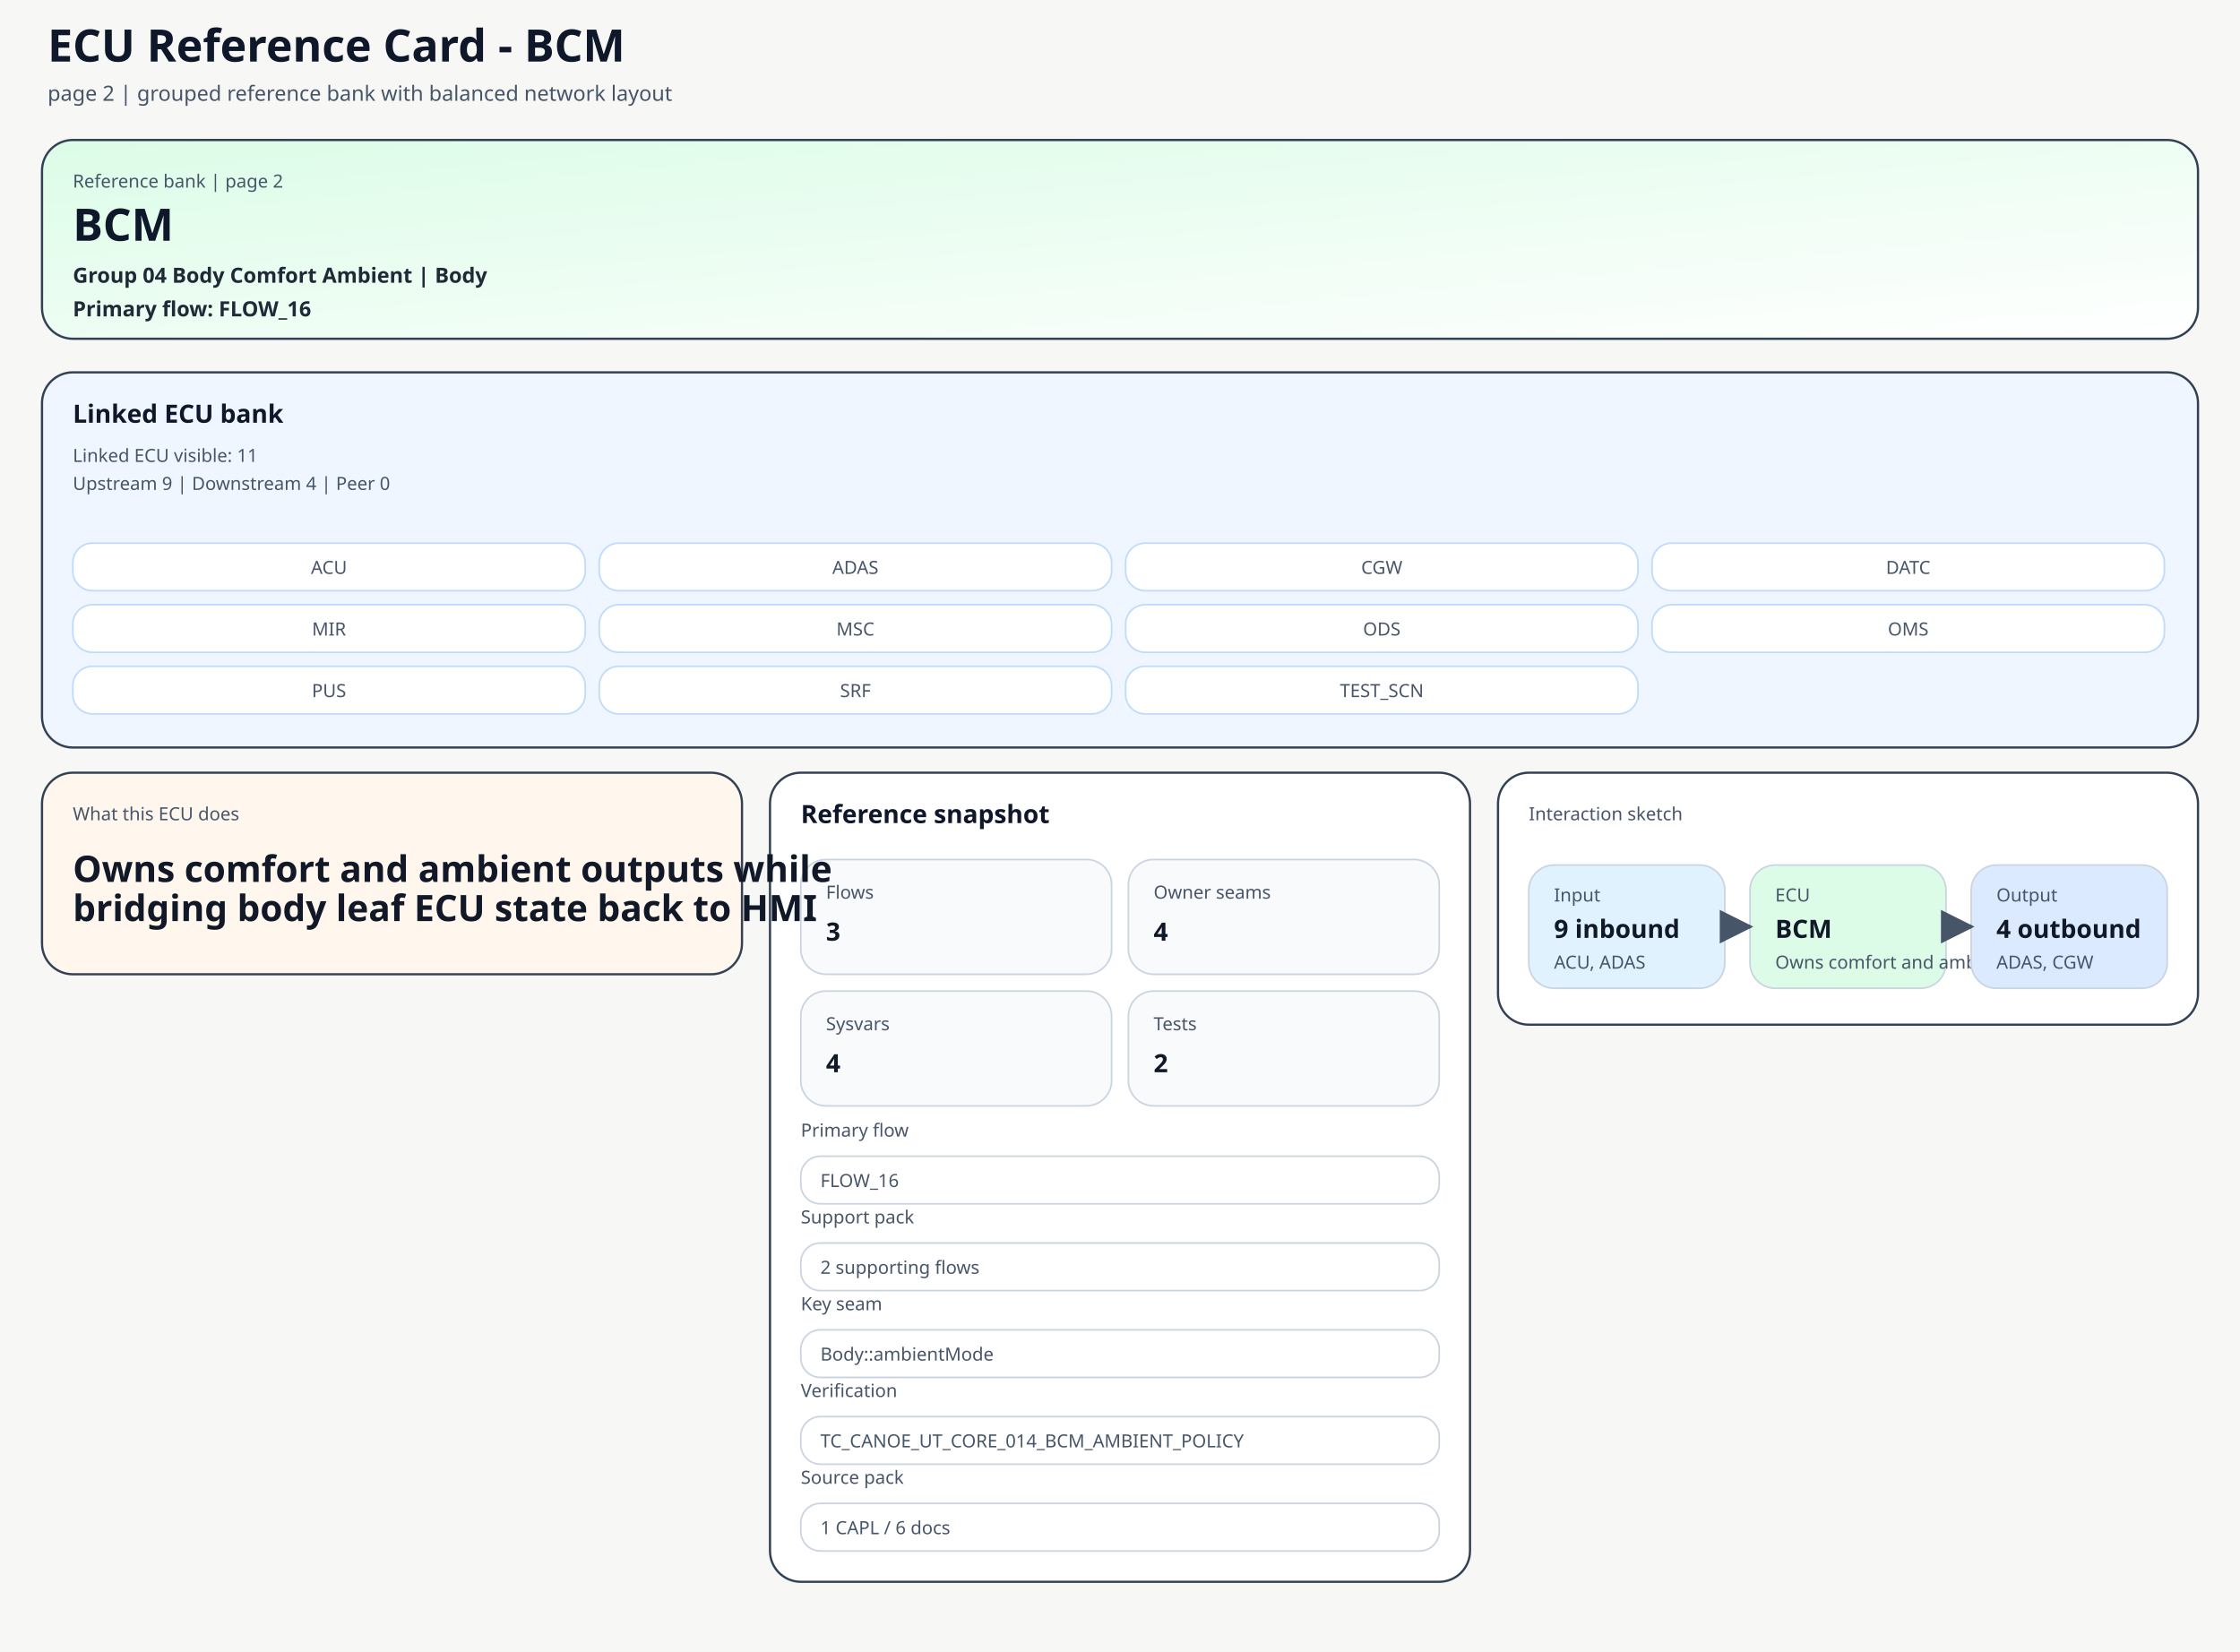
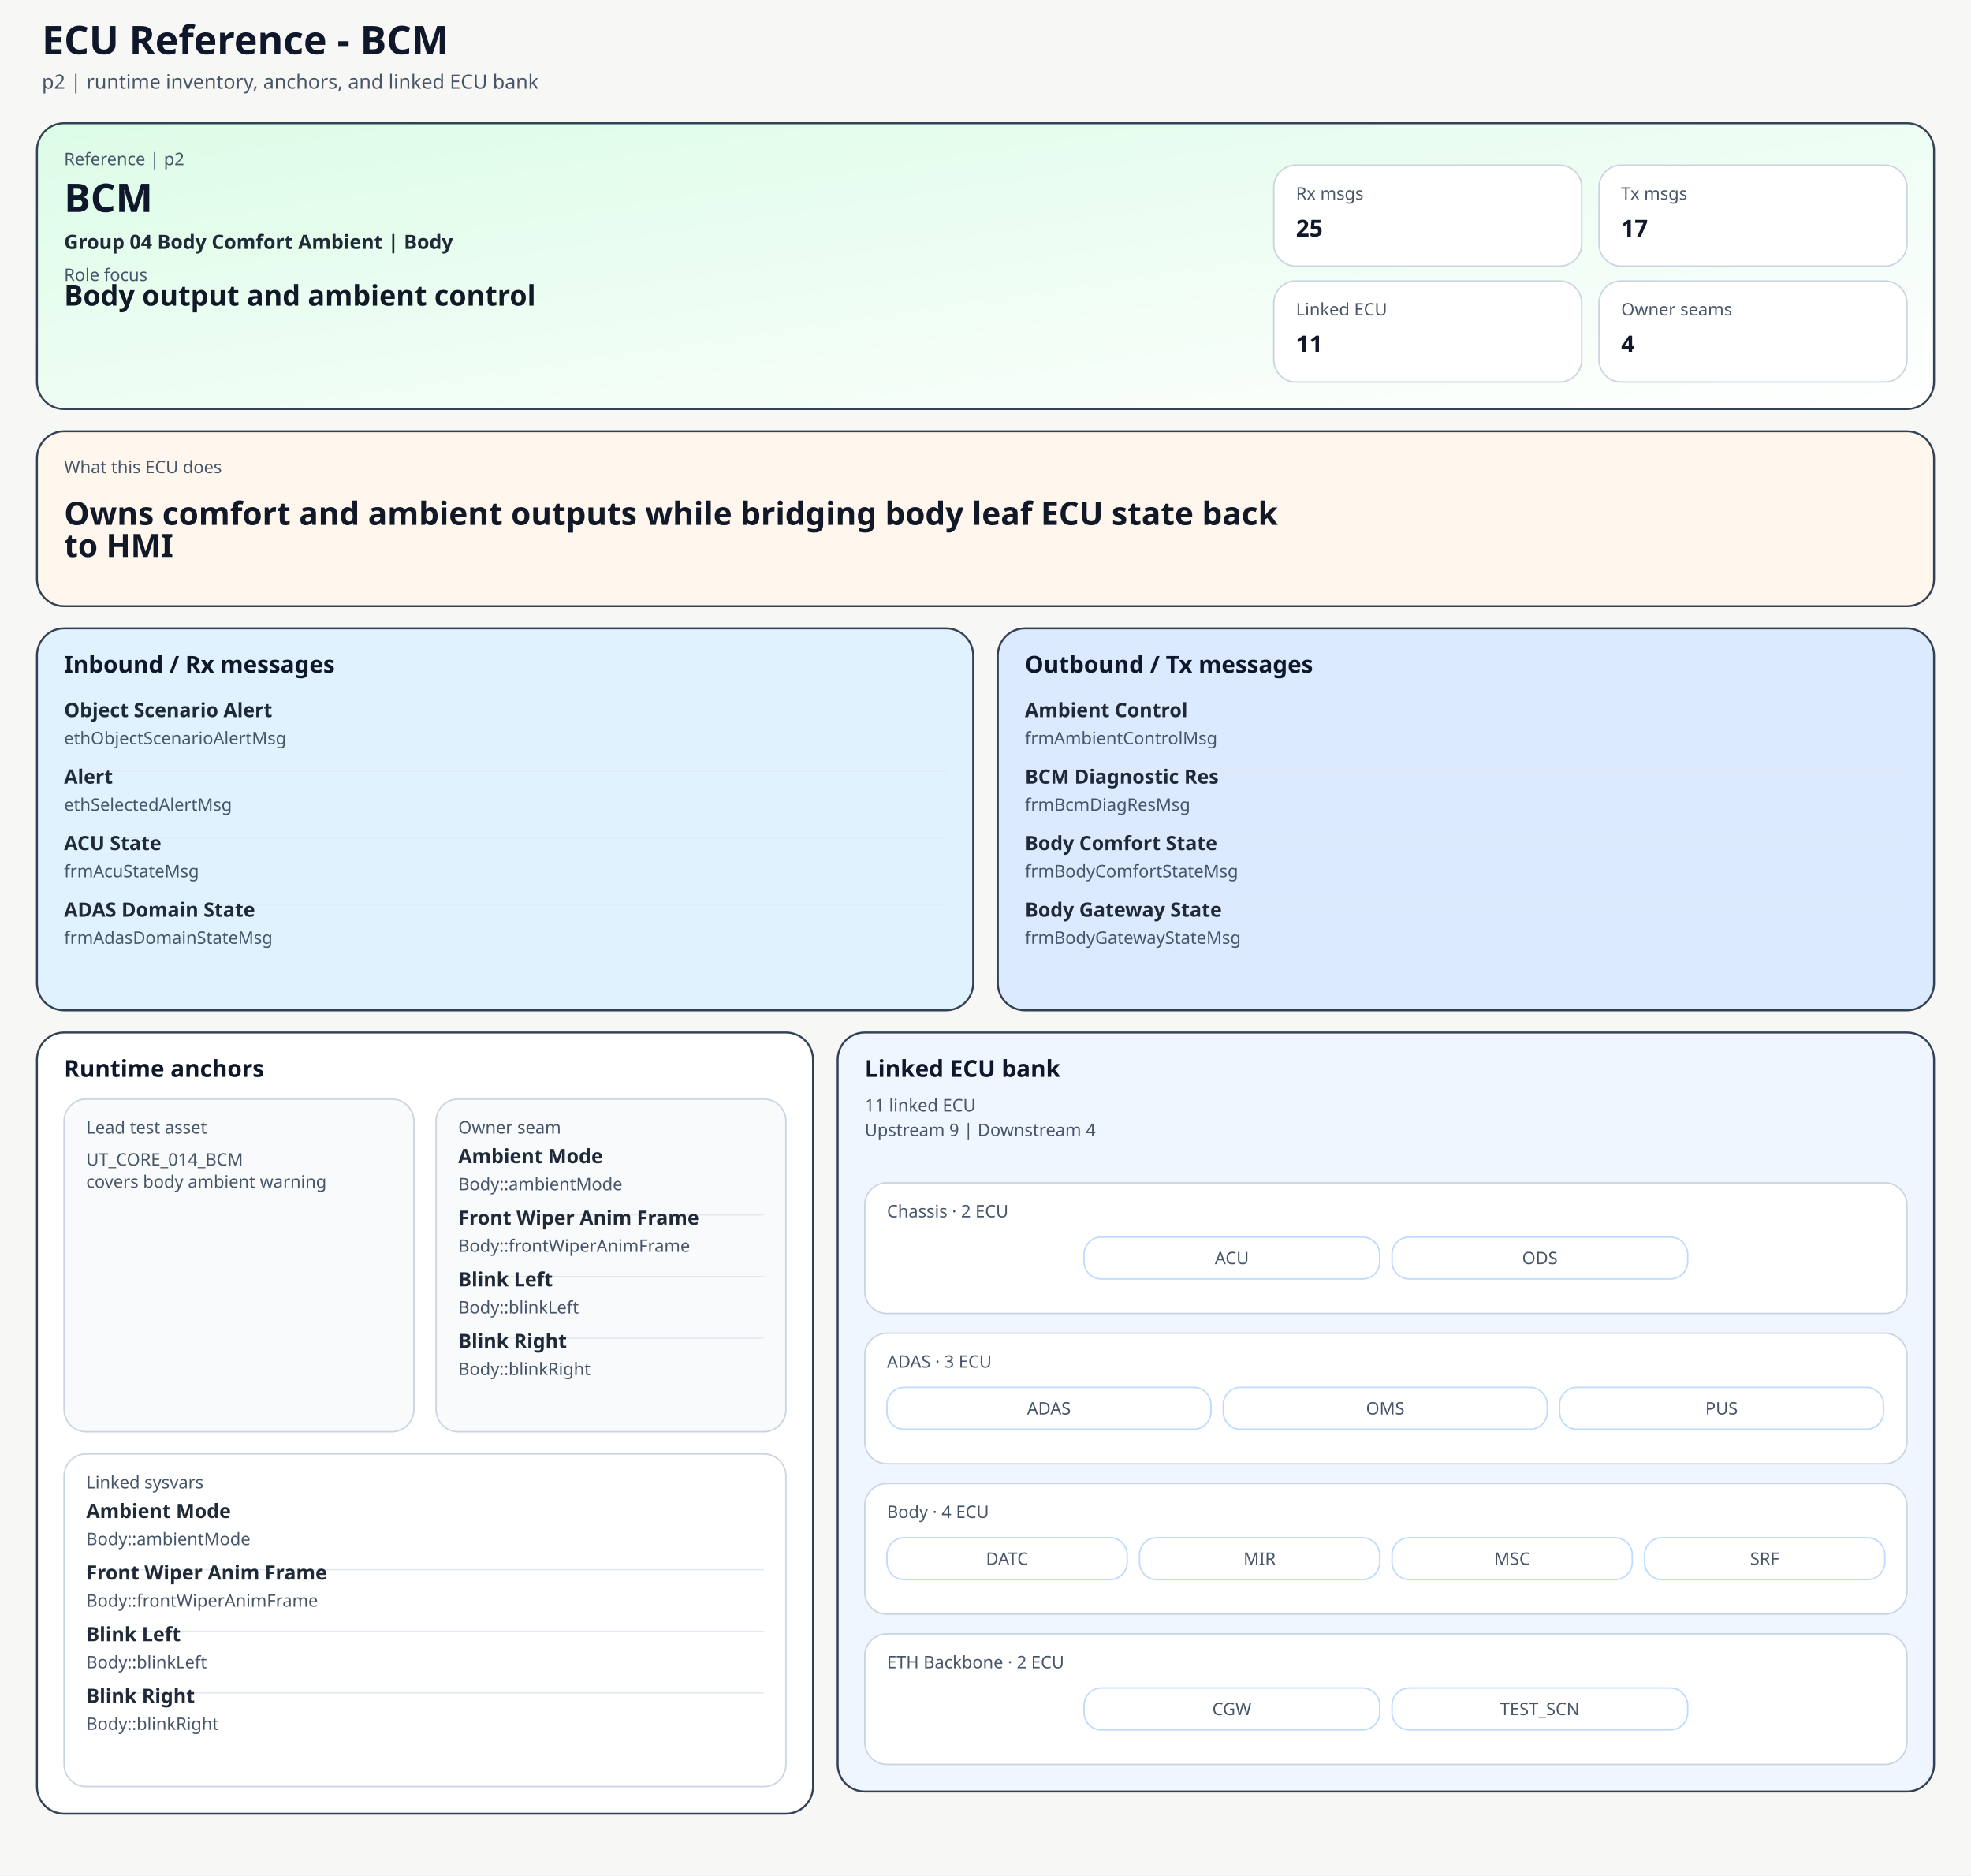
- <svg xmlns="http://www.w3.org/2000/svg" width="1600" height="1180" viewBox="0 0 1600 1180">
+ <svg xmlns="http://www.w3.org/2000/svg" width="1600" height="1522" viewBox="0 0 1600 1522">
  <defs>
    <linearGradient id="heroGradient" x1="0%" y1="0%" x2="100%" y2="100%">
      <stop offset="0%" stop-color="#dcfce7" />
      <stop offset="100%" stop-color="#ffffff" />
    </linearGradient>
    <marker id="arrow" viewBox="0 0 10 10" refX="9" refY="5" markerWidth="8" markerHeight="8" orient="auto-start-reverse">
      <path d="M 0 0 L 10 5 L 0 10 z" fill="#475569" />
    </marker>
  </defs>
  <style>
    .bg { fill: #f7f7f5; }
    .title { font: 700 32px 'Segoe UI', sans-serif; fill: #0f172a; }
-     .sub { font: 500 15px 'Segoe UI', sans-serif; fill: #475569; }
-     .label { font: 700 18px 'Segoe UI', sans-serif; fill: #0f172a; }
-     .text { font: 600 15px 'Segoe UI', sans-serif; fill: #1f2937; }
-     .small { font: 500 13px 'Segoe UI', sans-serif; fill: #475569; }
+     .sub { font: 500 16px 'Segoe UI', sans-serif; fill: #475569; }
+     .label { font: 700 19px 'Segoe UI', sans-serif; fill: #0f172a; }
+     .text { font: 600 16px 'Segoe UI', sans-serif; fill: #1f2937; }
+     .small { font: 500 14px 'Segoe UI', sans-serif; fill: #475569; }
+     .heroRole { font: 700 23px 'Segoe UI', sans-serif; fill: #111827; }
    .statement { font: 700 26px 'Segoe UI', sans-serif; fill: #111827; }
-     .node { font: 700 18px 'Segoe UI', sans-serif; fill: #111827; }
+     .node { font: 700 19px 'Segoe UI', sans-serif; fill: #111827; }
    .box { rx: 22; ry: 22; stroke: #334155; stroke-width: 1.6; }
    .lane { stroke: #64748b; stroke-width: 3; fill: none; marker-end: url(#arrow); }
  </style>
-   <rect x="0" y="0" width="1600" height="1180" class="bg" />
-   <text x="34" y="44" class="title">ECU Reference Card - BCM</text>
-   <text x="34" y="72" class="sub">page 2 | grouped reference bank with balanced network layout</text>
-   <rect x="30" y="100" width="1540" height="142" class="box" fill="url(#heroGradient)" />
-   <text x="52" y="134" class="small">Reference bank | page 2</text>
+   <rect x="0" y="0" width="1600" height="1522" class="bg" />
+   <text x="34" y="44" class="title">ECU Reference - BCM</text>
+   <text x="34" y="72" class="sub">p2 | runtime inventory, anchors, and linked ECU bank</text>
+   <rect x="30" y="100" width="1540" height="232" class="box" fill="url(#heroGradient)" />
+   <text x="52" y="134" class="small">Reference | p2</text>
  <text x="52" y="172" class="title">BCM</text>
  <text x="52" y="202" class="text">Group 04 Body Comfort Ambient | Body</text>
-   <text x="52" y="226" class="text">Primary flow: FLOW_16</text>
-   <rect x="30" y="266" width="1540" height="268" class="box" fill="#eff6ff" />
-   <text x="52" y="302" class="label">Linked ECU bank</text>
-   <text x="52" y="330" class="small">Linked ECU visible: 11</text>
-   <text x="52" y="350" class="small">Upstream 9 | Downstream 4 | Peer 0</text>
-   <rect x="52" y="388" width="366" height="34" rx="14" ry="14" fill="#ffffff" stroke="#bfdbfe" stroke-width="1.2" />
-   <text x="235.0" y="410" text-anchor="middle" class="small">ACU</text>
-   <rect x="428" y="388" width="366" height="34" rx="14" ry="14" fill="#ffffff" stroke="#bfdbfe" stroke-width="1.2" />
-   <text x="611.0" y="410" text-anchor="middle" class="small">ADAS</text>
-   <rect x="804" y="388" width="366" height="34" rx="14" ry="14" fill="#ffffff" stroke="#bfdbfe" stroke-width="1.2" />
-   <text x="987.0" y="410" text-anchor="middle" class="small">CGW</text>
-   <rect x="1180" y="388" width="366" height="34" rx="14" ry="14" fill="#ffffff" stroke="#bfdbfe" stroke-width="1.2" />
-   <text x="1363.0" y="410" text-anchor="middle" class="small">DATC</text>
-   <rect x="52" y="432" width="366" height="34" rx="14" ry="14" fill="#ffffff" stroke="#bfdbfe" stroke-width="1.2" />
-   <text x="235.0" y="454" text-anchor="middle" class="small">MIR</text>
-   <rect x="428" y="432" width="366" height="34" rx="14" ry="14" fill="#ffffff" stroke="#bfdbfe" stroke-width="1.2" />
-   <text x="611.0" y="454" text-anchor="middle" class="small">MSC</text>
-   <rect x="804" y="432" width="366" height="34" rx="14" ry="14" fill="#ffffff" stroke="#bfdbfe" stroke-width="1.2" />
-   <text x="987.0" y="454" text-anchor="middle" class="small">ODS</text>
-   <rect x="1180" y="432" width="366" height="34" rx="14" ry="14" fill="#ffffff" stroke="#bfdbfe" stroke-width="1.2" />
-   <text x="1363.0" y="454" text-anchor="middle" class="small">OMS</text>
-   <rect x="52" y="476" width="366" height="34" rx="14" ry="14" fill="#ffffff" stroke="#bfdbfe" stroke-width="1.2" />
-   <text x="235.0" y="498" text-anchor="middle" class="small">PUS</text>
-   <rect x="428" y="476" width="366" height="34" rx="14" ry="14" fill="#ffffff" stroke="#bfdbfe" stroke-width="1.2" />
-   <text x="611.0" y="498" text-anchor="middle" class="small">SRF</text>
-   <rect x="804" y="476" width="366" height="34" rx="14" ry="14" fill="#ffffff" stroke="#bfdbfe" stroke-width="1.2" />
-   <text x="987.0" y="498" text-anchor="middle" class="small">TEST_SCN</text>
-   <rect x="550" y="552" width="500" height="578" class="box" fill="#ffffff" />
-   <text x="572" y="588" class="label">Reference snapshot</text>
-   <rect x="572" y="614" width="222" height="82" rx="18" ry="18" fill="#f8fafc" stroke="#cbd5e1" stroke-width="1.2" />
-   <text x="590" y="642" class="small">Flows</text>
-   <text x="590" y="672" class="node">3</text>
-   <rect x="806" y="614" width="222" height="82" rx="18" ry="18" fill="#f8fafc" stroke="#cbd5e1" stroke-width="1.2" />
-   <text x="824" y="642" class="small">Owner seams</text>
-   <text x="824" y="672" class="node">4</text>
-   <rect x="572" y="708" width="222" height="82" rx="18" ry="18" fill="#f8fafc" stroke="#cbd5e1" stroke-width="1.2" />
-   <text x="590" y="736" class="small">Sysvars</text>
-   <text x="590" y="766" class="node">4</text>
-   <rect x="806" y="708" width="222" height="82" rx="18" ry="18" fill="#f8fafc" stroke="#cbd5e1" stroke-width="1.2" />
-   <text x="824" y="736" class="small">Tests</text>
-   <text x="824" y="766" class="node">2</text>
-   <text x="572" y="812" class="small">Primary flow</text>
-   <rect x="572" y="826" width="456" height="34" rx="14" ry="14" fill="#ffffff" stroke="#cbd5e1" stroke-width="1.2" />
-   <text x="586" y="848" class="small">FLOW_16</text>
-   <text x="572" y="874" class="small">Support pack</text>
-   <rect x="572" y="888" width="456" height="34" rx="14" ry="14" fill="#ffffff" stroke="#cbd5e1" stroke-width="1.2" />
-   <text x="586" y="910" class="small">2 supporting flows</text>
-   <text x="572" y="936" class="small">Key seam</text>
-   <rect x="572" y="950" width="456" height="34" rx="14" ry="14" fill="#ffffff" stroke="#cbd5e1" stroke-width="1.2" />
-   <text x="586" y="972" class="small">Body::ambientMode</text>
-   <text x="572" y="998" class="small">Verification</text>
-   <rect x="572" y="1012" width="456" height="34" rx="14" ry="14" fill="#ffffff" stroke="#cbd5e1" stroke-width="1.2" />
-   <text x="586" y="1034" class="small">TC_CANOE_UT_CORE_014_BCM_AMBIENT_POLICY</text>
-   <text x="572" y="1060" class="small">Source pack</text>
-   <rect x="572" y="1074" width="456" height="34" rx="14" ry="14" fill="#ffffff" stroke="#cbd5e1" stroke-width="1.2" />
-   <text x="586" y="1096" class="small">1 CAPL / 6 docs</text>
-   <rect x="30" y="552" width="500" height="144" class="box" fill="#fff7ed" />
-   <text x="52" y="586" class="small">What this ECU does</text>
-   <text x="52" y="630" class="statement">Owns comfort and ambient outputs while</text>
-   <text x="52" y="658" class="statement">bridging body leaf ECU state back to HMI</text>
-   <rect x="1070" y="552" width="500" height="180" class="box" fill="#ffffff" />
-   <text x="1092" y="586" class="small">Interaction sketch</text>
-   <rect x="1092" y="618" width="140" height="88" rx="18" ry="18" fill="#e0f2fe" stroke="#cbd5e1" stroke-width="1.2" />
-   <text x="1110" y="644" class="small">Input</text>
-   <text x="1110" y="670" class="node">9 inbound</text>
-   <text x="1110" y="692" class="small">ACU, ADAS</text>
-   <rect x="1250" y="618" width="140" height="88" rx="18" ry="18" fill="#dcfce7" stroke="#cbd5e1" stroke-width="1.2" />
-   <text x="1268" y="644" class="small">ECU</text>
-   <text x="1268" y="670" class="node">BCM</text>
-   <text x="1268" y="692" class="small">Owns comfort and ambi…</text>
-   <rect x="1408" y="618" width="140" height="88" rx="18" ry="18" fill="#dbeafe" stroke="#cbd5e1" stroke-width="1.2" />
-   <text x="1426" y="644" class="small">Output</text>
-   <text x="1426" y="670" class="node">4 outbound</text>
-   <text x="1426" y="692" class="small">ADAS, CGW</text>
-   <line x1="1232" y1="662" x2="1250" y2="662" stroke="#64748b" stroke-width="3" marker-end="url(#arrow)" />
-   <line x1="1390" y1="662" x2="1408" y2="662" stroke="#64748b" stroke-width="3" marker-end="url(#arrow)" />
+   <text x="52" y="228" class="small">Role focus</text>
+   <text x="52" y="248" class="heroRole">Body output and ambient control</text>
+   <rect x="1034" y="134" width="250" height="82" rx="18" ry="18" fill="#ffffff" stroke="#cbd5e1" stroke-width="1.2" />
+   <text x="1052" y="162" class="small">Rx msgs</text>
+   <text x="1052" y="192" class="node">25</text>
+   <rect x="1298" y="134" width="250" height="82" rx="18" ry="18" fill="#ffffff" stroke="#cbd5e1" stroke-width="1.2" />
+   <text x="1316" y="162" class="small">Tx msgs</text>
+   <text x="1316" y="192" class="node">17</text>
+   <rect x="1034" y="228" width="250" height="82" rx="18" ry="18" fill="#ffffff" stroke="#cbd5e1" stroke-width="1.2" />
+   <text x="1052" y="256" class="small">Linked ECU</text>
+   <text x="1052" y="286" class="node">11</text>
+   <rect x="1298" y="228" width="250" height="82" rx="18" ry="18" fill="#ffffff" stroke="#cbd5e1" stroke-width="1.2" />
+   <text x="1316" y="256" class="small">Owner seams</text>
+   <text x="1316" y="286" class="node">4</text>
+   <rect x="30" y="350" width="1540" height="142" class="box" fill="#fff7ed" />
+   <text x="52" y="384" class="small">What this ECU does</text>
+   <text x="52" y="426" class="statement">Owns comfort and ambient outputs while bridging body leaf ECU state back</text>
+   <text x="52" y="452" class="statement">to HMI</text>
+   <rect x="30" y="510" width="760" height="310" class="box" fill="#e0f2fe" />
+   <text x="52" y="546" class="label">Inbound / Rx messages</text>
+   <text x="52" y="582" class="text">Object Scenario Alert</text>
+   <text x="52" y="604" class="small">ethObjectScenarioAlertMsg</text>
+   <line x1="52" y1="626" x2="768" y2="626" stroke="#e2e8f0" stroke-width="1.0" />
+   <text x="52" y="636" class="text">Alert</text>
+   <text x="52" y="658" class="small">ethSelectedAlertMsg</text>
+   <line x1="52" y1="680" x2="768" y2="680" stroke="#e2e8f0" stroke-width="1.0" />
+   <text x="52" y="690" class="text">ACU State</text>
+   <text x="52" y="712" class="small">frmAcuStateMsg</text>
+   <line x1="52" y1="734" x2="768" y2="734" stroke="#e2e8f0" stroke-width="1.0" />
+   <text x="52" y="744" class="text">ADAS Domain State</text>
+   <text x="52" y="766" class="small">frmAdasDomainStateMsg</text>
+   <rect x="810" y="510" width="760" height="310" class="box" fill="#dbeafe" />
+   <text x="832" y="546" class="label">Outbound / Tx messages</text>
+   <text x="832" y="582" class="text">Ambient Control</text>
+   <text x="832" y="604" class="small">frmAmbientControlMsg</text>
+   <line x1="832" y1="626" x2="1548" y2="626" stroke="#e2e8f0" stroke-width="1.0" />
+   <text x="832" y="636" class="text">BCM Diagnostic Res</text>
+   <text x="832" y="658" class="small">frmBcmDiagResMsg</text>
+   <line x1="832" y1="680" x2="1548" y2="680" stroke="#e2e8f0" stroke-width="1.0" />
+   <text x="832" y="690" class="text">Body Comfort State</text>
+   <text x="832" y="712" class="small">frmBodyComfortStateMsg</text>
+   <line x1="832" y1="734" x2="1548" y2="734" stroke="#e2e8f0" stroke-width="1.0" />
+   <text x="832" y="744" class="text">Body Gateway State</text>
+   <text x="832" y="766" class="small">frmBodyGatewayStateMsg</text>
+   <rect x="30" y="838" width="630" height="634" class="box" fill="#ffffff" />
+   <text x="52" y="874" class="label">Runtime anchors</text>
+   <rect x="52" y="892" width="284" height="270" rx="18" ry="18" fill="#f8fafc" stroke="#cbd5e1" stroke-width="1.2" />
+   <text x="70" y="920" class="small">Lead test asset</text>
+   <text x="70" y="946" class="small">UT_CORE_014_BCM</text>
+   <text x="70" y="964" class="small">covers body ambient warning</text>
+   <rect x="354" y="892" width="284" height="270" rx="18" ry="18" fill="#f8fafc" stroke="#cbd5e1" stroke-width="1.2" />
+   <text x="372" y="920" class="small">Owner seam</text>
+   <text x="372" y="944" class="text">Ambient Mode</text>
+   <text x="372" y="966" class="small">Body::ambientMode</text>
+   <line x1="372" y1="986" x2="620" y2="986" stroke="#e2e8f0" stroke-width="1.0" />
+   <text x="372" y="994" class="text">Front Wiper Anim Frame</text>
+   <text x="372" y="1016" class="small">Body::frontWiperAnimFrame</text>
+   <line x1="372" y1="1036" x2="620" y2="1036" stroke="#e2e8f0" stroke-width="1.0" />
+   <text x="372" y="1044" class="text">Blink Left</text>
+   <text x="372" y="1066" class="small">Body::blinkLeft</text>
+   <line x1="372" y1="1086" x2="620" y2="1086" stroke="#e2e8f0" stroke-width="1.0" />
+   <text x="372" y="1094" class="text">Blink Right</text>
+   <text x="372" y="1116" class="small">Body::blinkRight</text>
+   <rect x="52" y="1180" width="586" height="270" rx="18" ry="18" fill="#ffffff" stroke="#cbd5e1" stroke-width="1.2" />
+   <text x="70" y="1208" class="small">Linked sysvars</text>
+   <text x="70" y="1232" class="text">Ambient Mode</text>
+   <text x="70" y="1254" class="small">Body::ambientMode</text>
+   <line x1="70" y1="1274" x2="620" y2="1274" stroke="#e2e8f0" stroke-width="1.0" />
+   <text x="70" y="1282" class="text">Front Wiper Anim Frame</text>
+   <text x="70" y="1304" class="small">Body::frontWiperAnimFrame</text>
+   <line x1="70" y1="1324" x2="620" y2="1324" stroke="#e2e8f0" stroke-width="1.0" />
+   <text x="70" y="1332" class="text">Blink Left</text>
+   <text x="70" y="1354" class="small">Body::blinkLeft</text>
+   <line x1="70" y1="1374" x2="620" y2="1374" stroke="#e2e8f0" stroke-width="1.0" />
+   <text x="70" y="1382" class="text">Blink Right</text>
+   <text x="70" y="1404" class="small">Body::blinkRight</text>
+   <rect x="680" y="838" width="890" height="616" class="box" fill="#eff6ff" />
+   <text x="702" y="874" class="label">Linked ECU bank</text>
+   <text x="702" y="902" class="small">11 linked ECU</text>
+   <text x="702" y="922" class="small">Upstream 9 | Downstream 4</text>
+   <rect x="702" y="960" width="846" height="106" rx="18" ry="18" fill="#ffffff" stroke="#cbd5e1" stroke-width="1.2" />
+   <text x="720" y="988" class="small">Chassis · 2 ECU</text>
+   <rect x="880" y="1004" width="240" height="34" rx="14" ry="14" fill="#ffffff" stroke="#bfdbfe" stroke-width="1.2" />
+   <text x="1000.0" y="1026" text-anchor="middle" class="small">ACU</text>
+   <rect x="1130" y="1004" width="240" height="34" rx="14" ry="14" fill="#ffffff" stroke="#bfdbfe" stroke-width="1.2" />
+   <text x="1250.0" y="1026" text-anchor="middle" class="small">ODS</text>
+   <rect x="702" y="1082" width="846" height="106" rx="18" ry="18" fill="#ffffff" stroke="#cbd5e1" stroke-width="1.2" />
+   <text x="720" y="1110" class="small">ADAS · 3 ECU</text>
+   <rect x="720" y="1126" width="263" height="34" rx="14" ry="14" fill="#ffffff" stroke="#bfdbfe" stroke-width="1.2" />
+   <text x="851.5" y="1148" text-anchor="middle" class="small">ADAS</text>
+   <rect x="993" y="1126" width="263" height="34" rx="14" ry="14" fill="#ffffff" stroke="#bfdbfe" stroke-width="1.2" />
+   <text x="1124.5" y="1148" text-anchor="middle" class="small">OMS</text>
+   <rect x="1266" y="1126" width="263" height="34" rx="14" ry="14" fill="#ffffff" stroke="#bfdbfe" stroke-width="1.2" />
+   <text x="1397.5" y="1148" text-anchor="middle" class="small">PUS</text>
+   <rect x="702" y="1204" width="846" height="106" rx="18" ry="18" fill="#ffffff" stroke="#cbd5e1" stroke-width="1.2" />
+   <text x="720" y="1232" class="small">Body · 4 ECU</text>
+   <rect x="720" y="1248" width="195" height="34" rx="14" ry="14" fill="#ffffff" stroke="#bfdbfe" stroke-width="1.2" />
+   <text x="817.5" y="1270" text-anchor="middle" class="small">DATC</text>
+   <rect x="925" y="1248" width="195" height="34" rx="14" ry="14" fill="#ffffff" stroke="#bfdbfe" stroke-width="1.2" />
+   <text x="1022.5" y="1270" text-anchor="middle" class="small">MIR</text>
+   <rect x="1130" y="1248" width="195" height="34" rx="14" ry="14" fill="#ffffff" stroke="#bfdbfe" stroke-width="1.2" />
+   <text x="1227.5" y="1270" text-anchor="middle" class="small">MSC</text>
+   <rect x="1335" y="1248" width="195" height="34" rx="14" ry="14" fill="#ffffff" stroke="#bfdbfe" stroke-width="1.2" />
+   <text x="1432.5" y="1270" text-anchor="middle" class="small">SRF</text>
+   <rect x="702" y="1326" width="846" height="106" rx="18" ry="18" fill="#ffffff" stroke="#cbd5e1" stroke-width="1.2" />
+   <text x="720" y="1354" class="small">ETH Backbone · 2 ECU</text>
+   <rect x="880" y="1370" width="240" height="34" rx="14" ry="14" fill="#ffffff" stroke="#bfdbfe" stroke-width="1.2" />
+   <text x="1000.0" y="1392" text-anchor="middle" class="small">CGW</text>
+   <rect x="1130" y="1370" width="240" height="34" rx="14" ry="14" fill="#ffffff" stroke="#bfdbfe" stroke-width="1.2" />
+   <text x="1250.0" y="1392" text-anchor="middle" class="small">TEST_SCN</text>
</svg>
